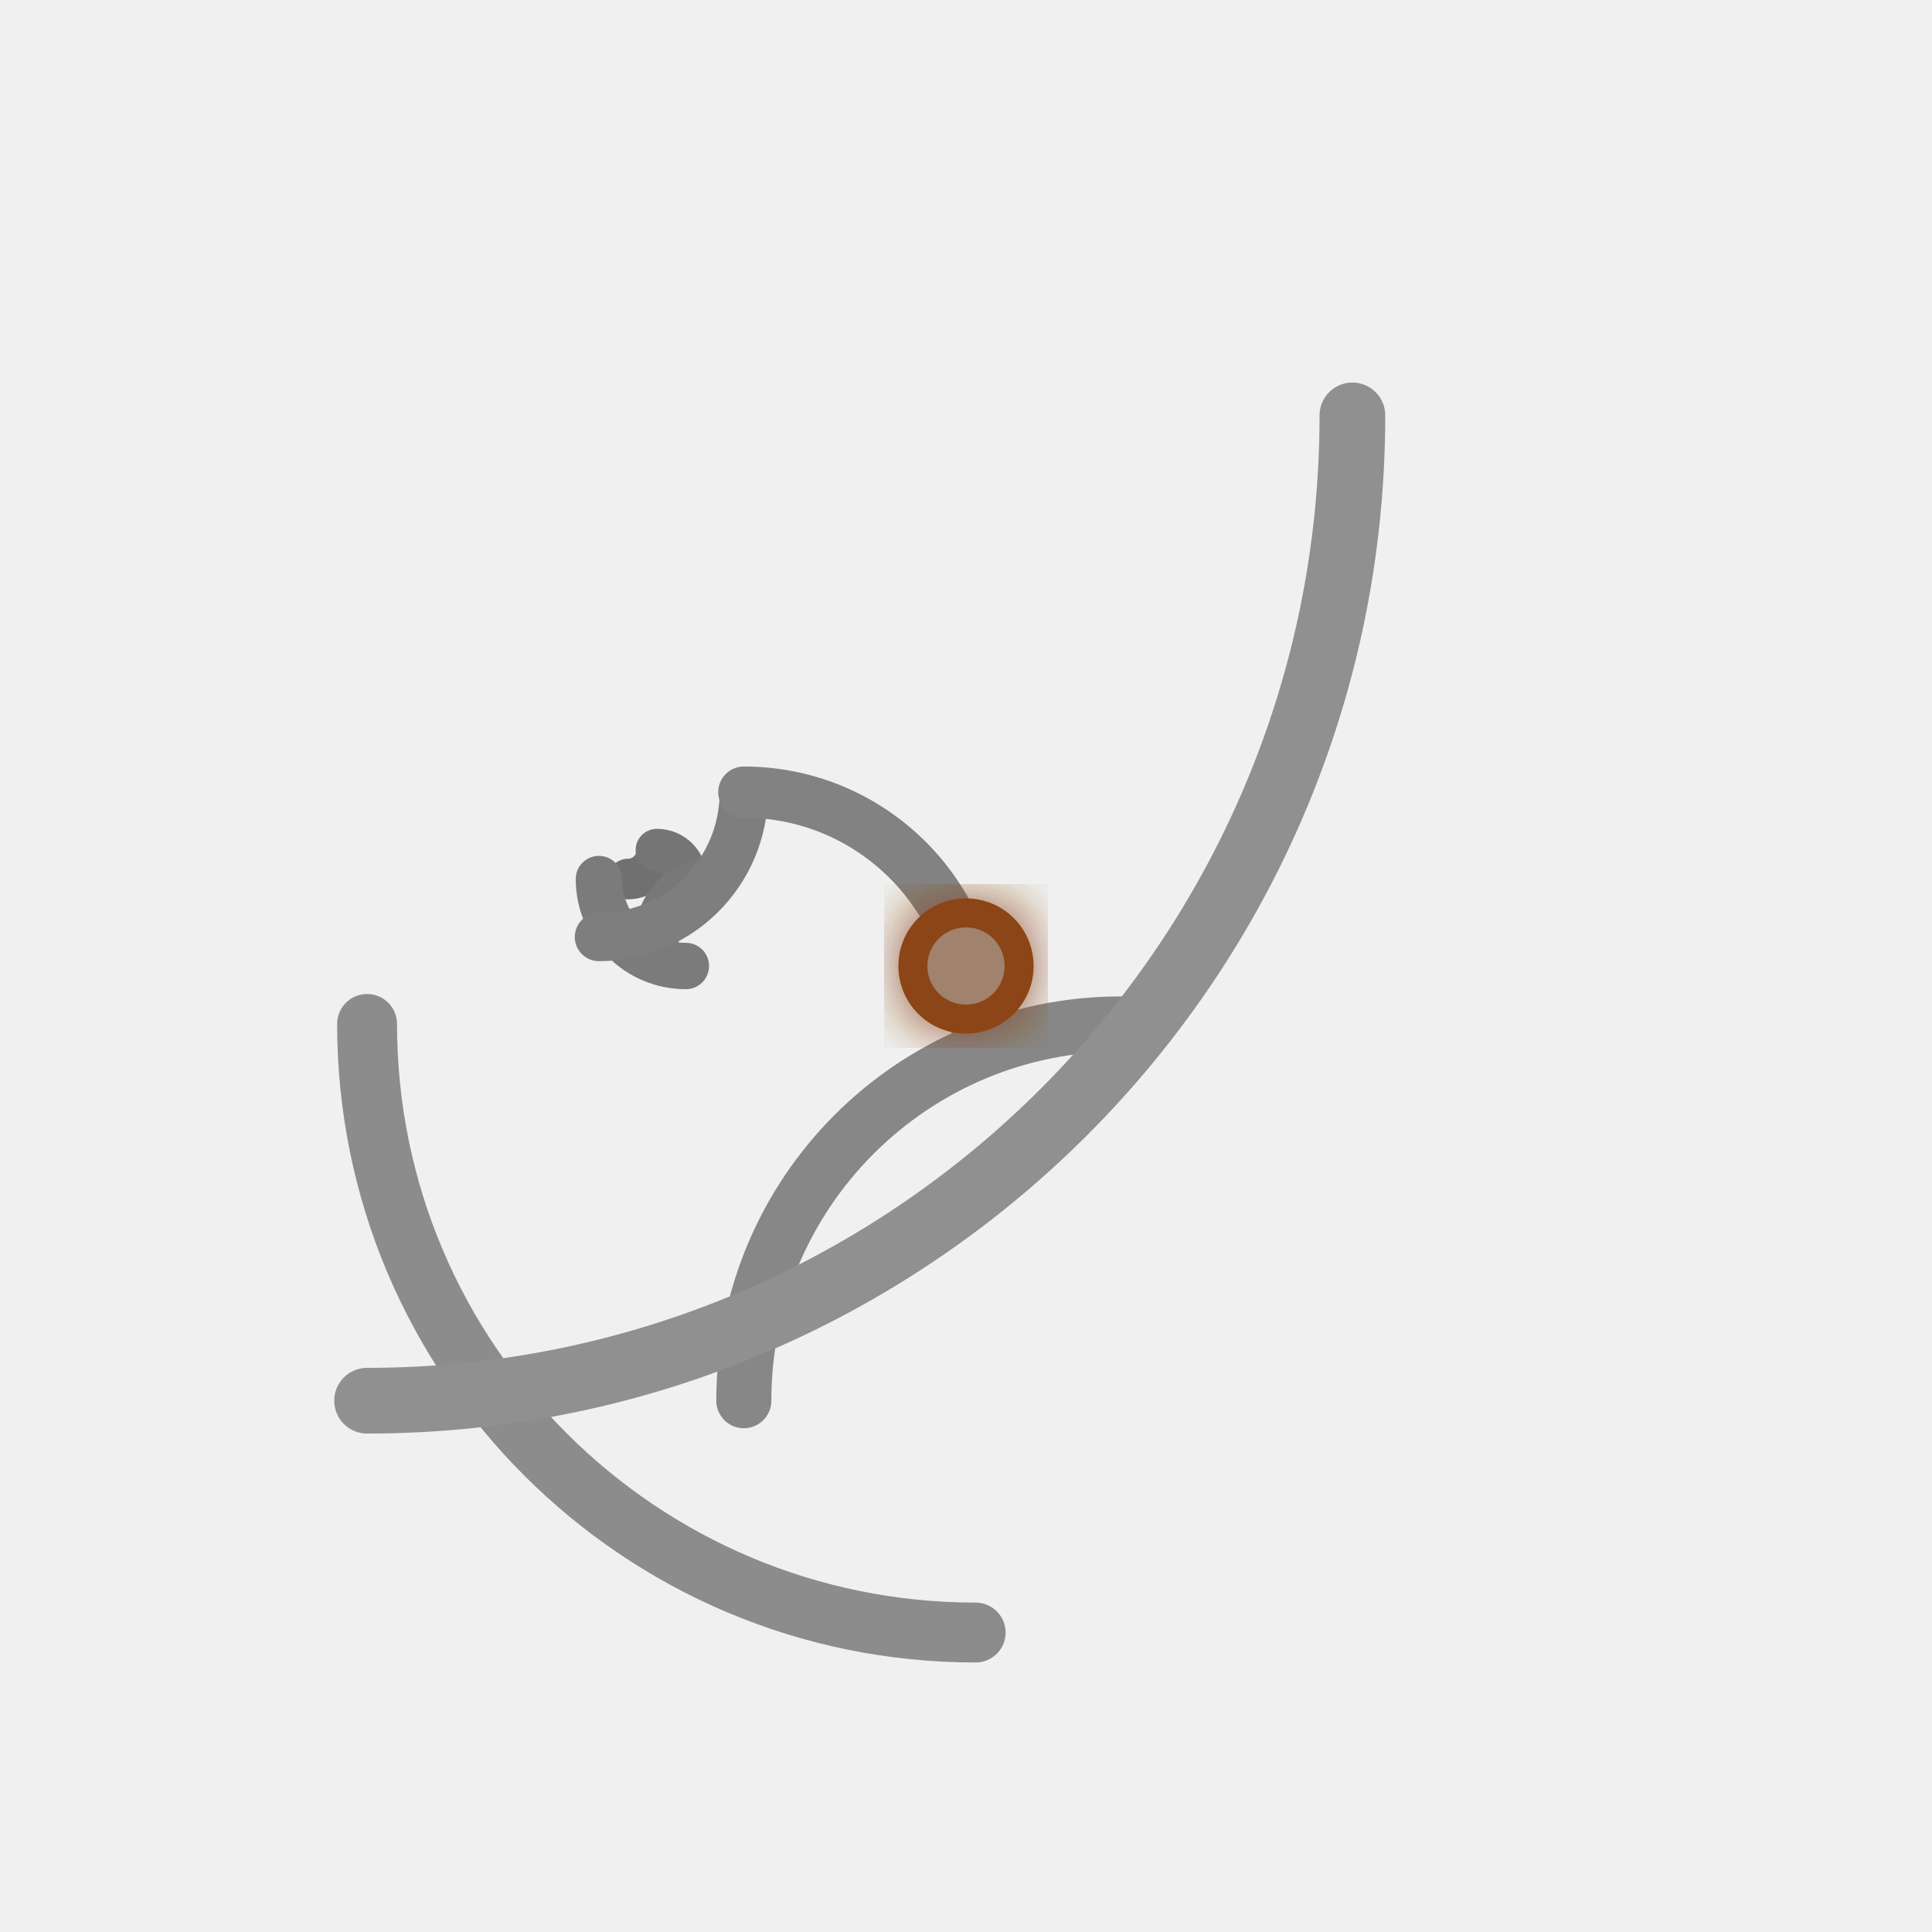
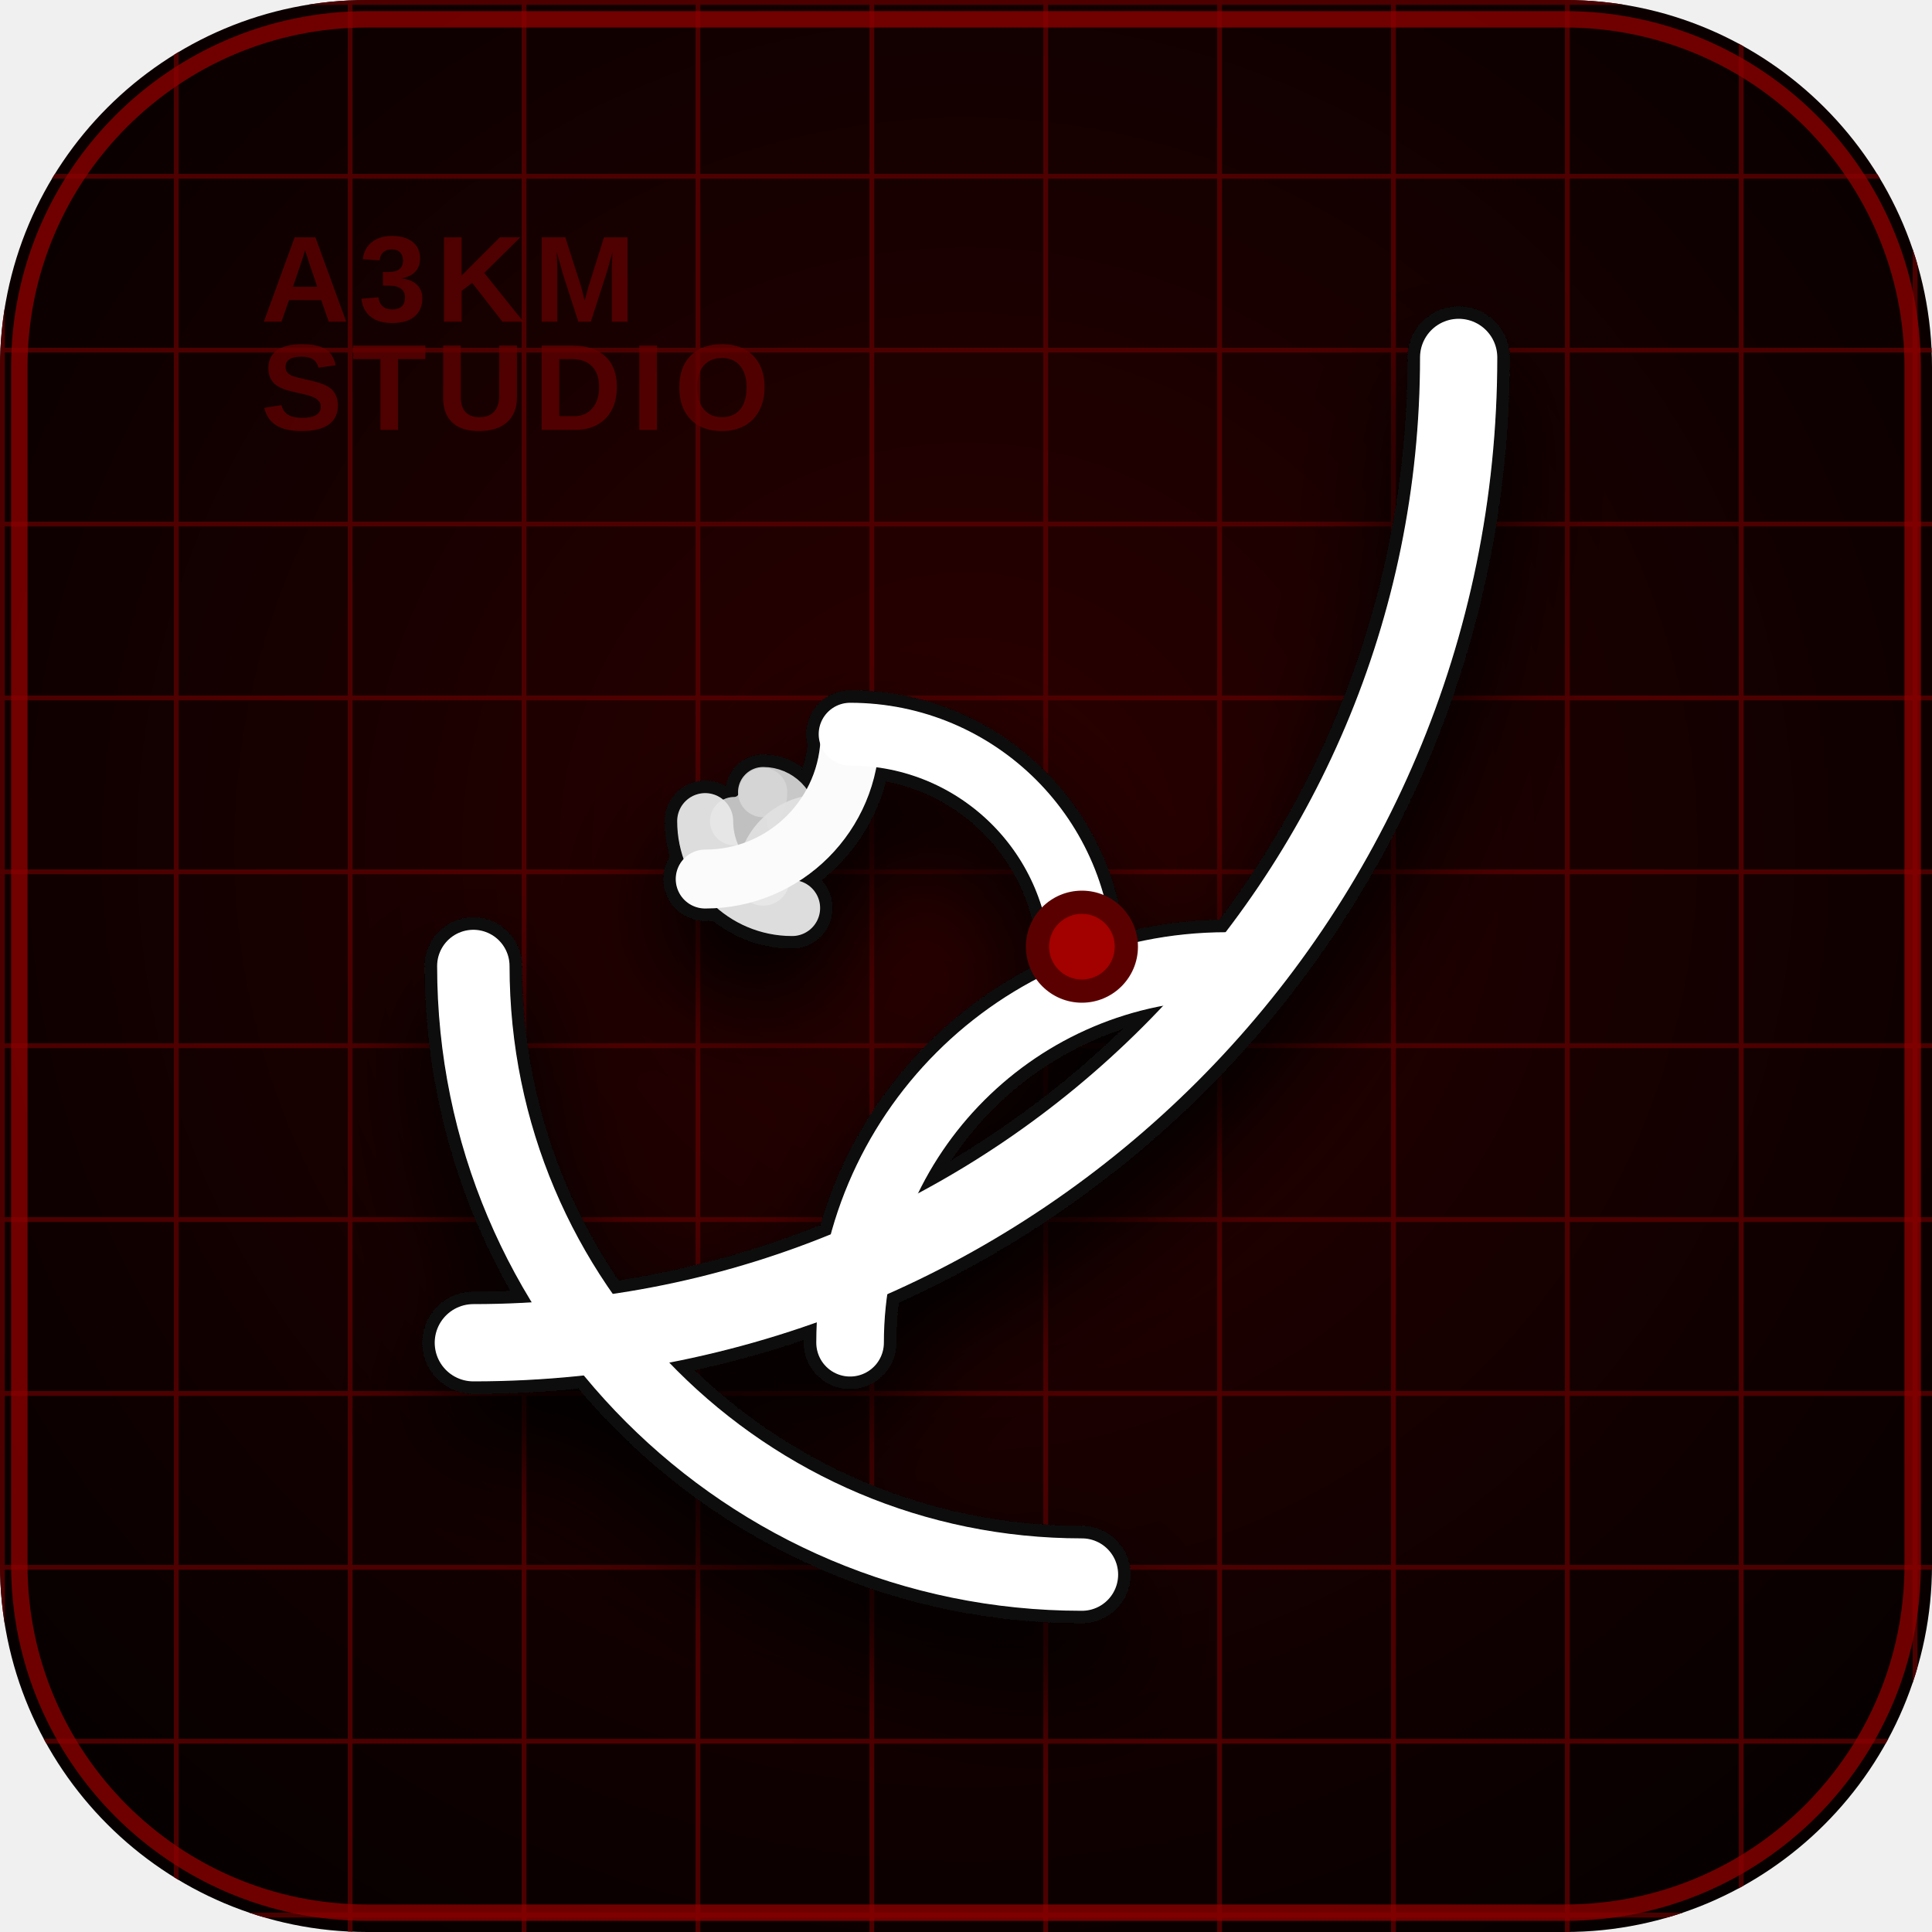
<svg xmlns="http://www.w3.org/2000/svg" viewBox="0 0 200 200" width="200" height="200">
  <defs>
-     <filter id="fM">
-       <feGaussianBlur stdDeviation="2.5" result="b" />
+     <radialGradient id="bgGrad" cx="50%" cy="44%" r="70%">
+       <stop offset="0%" stop-color="#2C0000" />
+       <stop offset="62%" stop-color="#120000" />
+       <stop offset="100%" stop-color="#040000" />
+     </radialGradient>
+     <pattern id="grid" width="18" height="18" patternUnits="userSpaceOnUse">
+       <line x1="0" y1="0" x2="0" y2="18" stroke="#520000" stroke-opacity="0.92" stroke-width="1" />
+       <line x1="0" y1="0" x2="18" y2="0" stroke="#520000" stroke-opacity="0.92" stroke-width="1" />
+     </pattern>
+     <clipPath id="roundedClip">
+       <rect width="200" height="200" rx="38" ry="38" />
+     </clipPath>
+     <filter id="spiralPop" x="-60%" y="-60%" width="240%" height="240%">
+       <feOffset in="SourceAlpha" dx="0" dy="6" result="off" />
+       <feGaussianBlur in="off" stdDeviation="5.4" result="shadowBlur" />
+       <feFlood flood-color="#000000" flood-opacity="0.98" result="shadowColor" />
+       <feComposite in="shadowColor" in2="shadowBlur" operator="in" result="shadow" />
      <feMerge>
-         <feMergeNode in="b" />
-         <feMergeNode in="SourceGraphic" />
-       </feMerge>
-     </filter>
-     <filter id="fR">
-       <feGaussianBlur stdDeviation="3" result="b" />
-       <feMerge>
-         <feMergeNode in="b" />
+         <feMergeNode in="shadow" />
        <feMergeNode in="SourceGraphic" />
      </feMerge>
    </filter>
  </defs>
-   <path d="M65,91.0 A3.0,3.0 0 0,0 68.0,88" fill="none" stroke="#707070" stroke-width="4.2" stroke-linecap="round" />
-   <path d="M68.0,88 A3.0,3.0 0 0,1 71.0,91.0" fill="none" stroke="#757575" stroke-width="4.4" stroke-linecap="round" />
-   <path d="M74.0,91.0 A6.0,6.0 0 0,0 68.0,97.0" fill="none" stroke="#787878" stroke-width="4.6" stroke-linecap="round" />
-   <path d="M71.0,100.0 A9.0,9.0 0 0,1 62.0,91.0" fill="none" stroke="#7B7B7B" stroke-width="4.8" stroke-linecap="round" />
-   <path d="M62.0,97.0 A15.0,15.0 0 0,0 77.0,82.0" fill="none" stroke="#7E7E7E" stroke-width="5.0" stroke-linecap="round" />
-   <path d="M77.0,82.0 A24.0,24.0 0 0,1 101.0,106.0" fill="none" stroke="#828282" stroke-width="5.3" stroke-linecap="round" />
-   <path d="M116.0,106.0 A39.0,39.0 0 0,0 77.0,145.0" fill="none" stroke="#878787" stroke-width="5.7" stroke-linecap="round" />
-   <path d="M101.0,169.0 A63.0,63.0 0 0,1 38.0,106.0" fill="none" stroke="#8C8C8C" stroke-width="6.2" stroke-linecap="round" />
-   <path d="M38.0,145.0 A102.0,102.0 0 0,0 140.0,43.0" fill="none" stroke="#909090" stroke-width="6.8" stroke-linecap="round" />
-   <circle cx="100" cy="100" r="7" fill="#8B4513" filter="url(#fR)" />
-   <circle cx="100" cy="100" r="4" fill="#A0826D" />
+   <g clip-path="url(#roundedClip)">
+     <rect width="200" height="200" fill="url(#bgGrad)" />
+     <rect width="200" height="200" fill="url(#grid)" />
+     <text x="27" y="33.3" fill="#660000" fill-opacity="0.72" font-size="12.7" font-weight="700" font-family="Arial, sans-serif" letter-spacing="0.94">
+       <tspan x="27" dy="0">A3KM</tspan>
+       <tspan x="27" dy="11.2">STUDIO</tspan>
+     </text>
+     <rect x="2" y="2" width="196" height="196" rx="36" ry="36" fill="none" stroke="#8F0000" stroke-width="1.7" stroke-opacity="0.76" />
+     <g transform="translate(11,-6)" filter="url(#spiralPop)">
+       <path d="M65,91.0 A3.0,3.0 0 0,0 68.0,88" fill="none" stroke="#070707" stroke-width="7.6" stroke-linecap="round" />
+       <path d="M68.0,88 A3.0,3.0 0 0,1 71.0,91.0" fill="none" stroke="#070707" stroke-width="7.8" stroke-linecap="round" />
+       <path d="M74.0,91.0 A6.0,6.0 0 0,0 68.0,97.0" fill="none" stroke="#070707" stroke-width="8.1" stroke-linecap="round" />
+       <path d="M71.0,100.0 A9.0,9.0 0 0,1 62.0,91.0" fill="none" stroke="#070707" stroke-width="8.4" stroke-linecap="round" />
+       <path d="M62.0,97.0 A15.0,15.0 0 0,0 77.0,82.0" fill="none" stroke="#070707" stroke-width="8.7" stroke-linecap="round" />
+       <path d="M77.0,82.0 A24.0,24.0 0 0,1 101.0,106.0" fill="none" stroke="#070707" stroke-width="9.1" stroke-linecap="round" />
+       <path d="M116.0,106.0 A39.0,39.0 0 0,0 77.0,145.0" fill="none" stroke="#070707" stroke-width="9.6" stroke-linecap="round" />
+       <path d="M101.0,169.0 A63.0,63.0 0 0,1 38.0,106.0" fill="none" stroke="#070707" stroke-width="10.1" stroke-linecap="round" />
+       <path d="M38.0,145.0 A102.0,102.0 0 0,0 140.0,43.0" fill="none" stroke="#070707" stroke-width="10.6" stroke-linecap="round" />
+       <path d="M65,91.0 A3.0,3.0 0 0,0 68.0,88" fill="none" stroke="#CFCFCF" stroke-opacity="0.92" stroke-width="5.0" stroke-linecap="round" />
+       <path d="M68.0,88 A3.0,3.0 0 0,1 71.0,91.0" fill="none" stroke="#D7D7D7" stroke-opacity="0.93" stroke-width="5.2" stroke-linecap="round" />
+       <path d="M74.0,91.0 A6.0,6.0 0 0,0 68.0,97.0" fill="none" stroke="#E0E0E0" stroke-opacity="0.94" stroke-width="5.5" stroke-linecap="round" />
+       <path d="M71.0,100.0 A9.0,9.0 0 0,1 62.0,91.0" fill="none" stroke="#E8E8E8" stroke-opacity="0.95" stroke-width="5.8" stroke-linecap="round" />
+       <path d="M62.0,97.0 A15.0,15.0 0 0,0 77.0,82.0" fill="none" stroke="#FBFBFB" stroke-width="6.1" stroke-linecap="round" />
+       <path d="M77.0,82.0 A24.0,24.0 0 0,1 101.0,106.0" fill="none" stroke="#FFFFFF" stroke-width="6.5" stroke-linecap="round" />
+       <path d="M116.0,106.0 A39.0,39.0 0 0,0 77.0,145.0" fill="none" stroke="#FFFFFF" stroke-width="7.0" stroke-linecap="round" />
+       <path d="M101.0,169.0 A63.0,63.0 0 0,1 38.0,106.0" fill="none" stroke="#FFFFFF" stroke-width="7.5" stroke-linecap="round" />
+       <path d="M38.0,145.0 A102.0,102.0 0 0,0 140.0,43.0" fill="none" stroke="#FFFFFF" stroke-width="8.0" stroke-linecap="round" />
+     </g>
+     <circle cx="112" cy="98" r="5.8" fill="#5B0000" />
+     <circle cx="112" cy="98" r="3.4" fill="#A30000" />
+   </g>
</svg>
